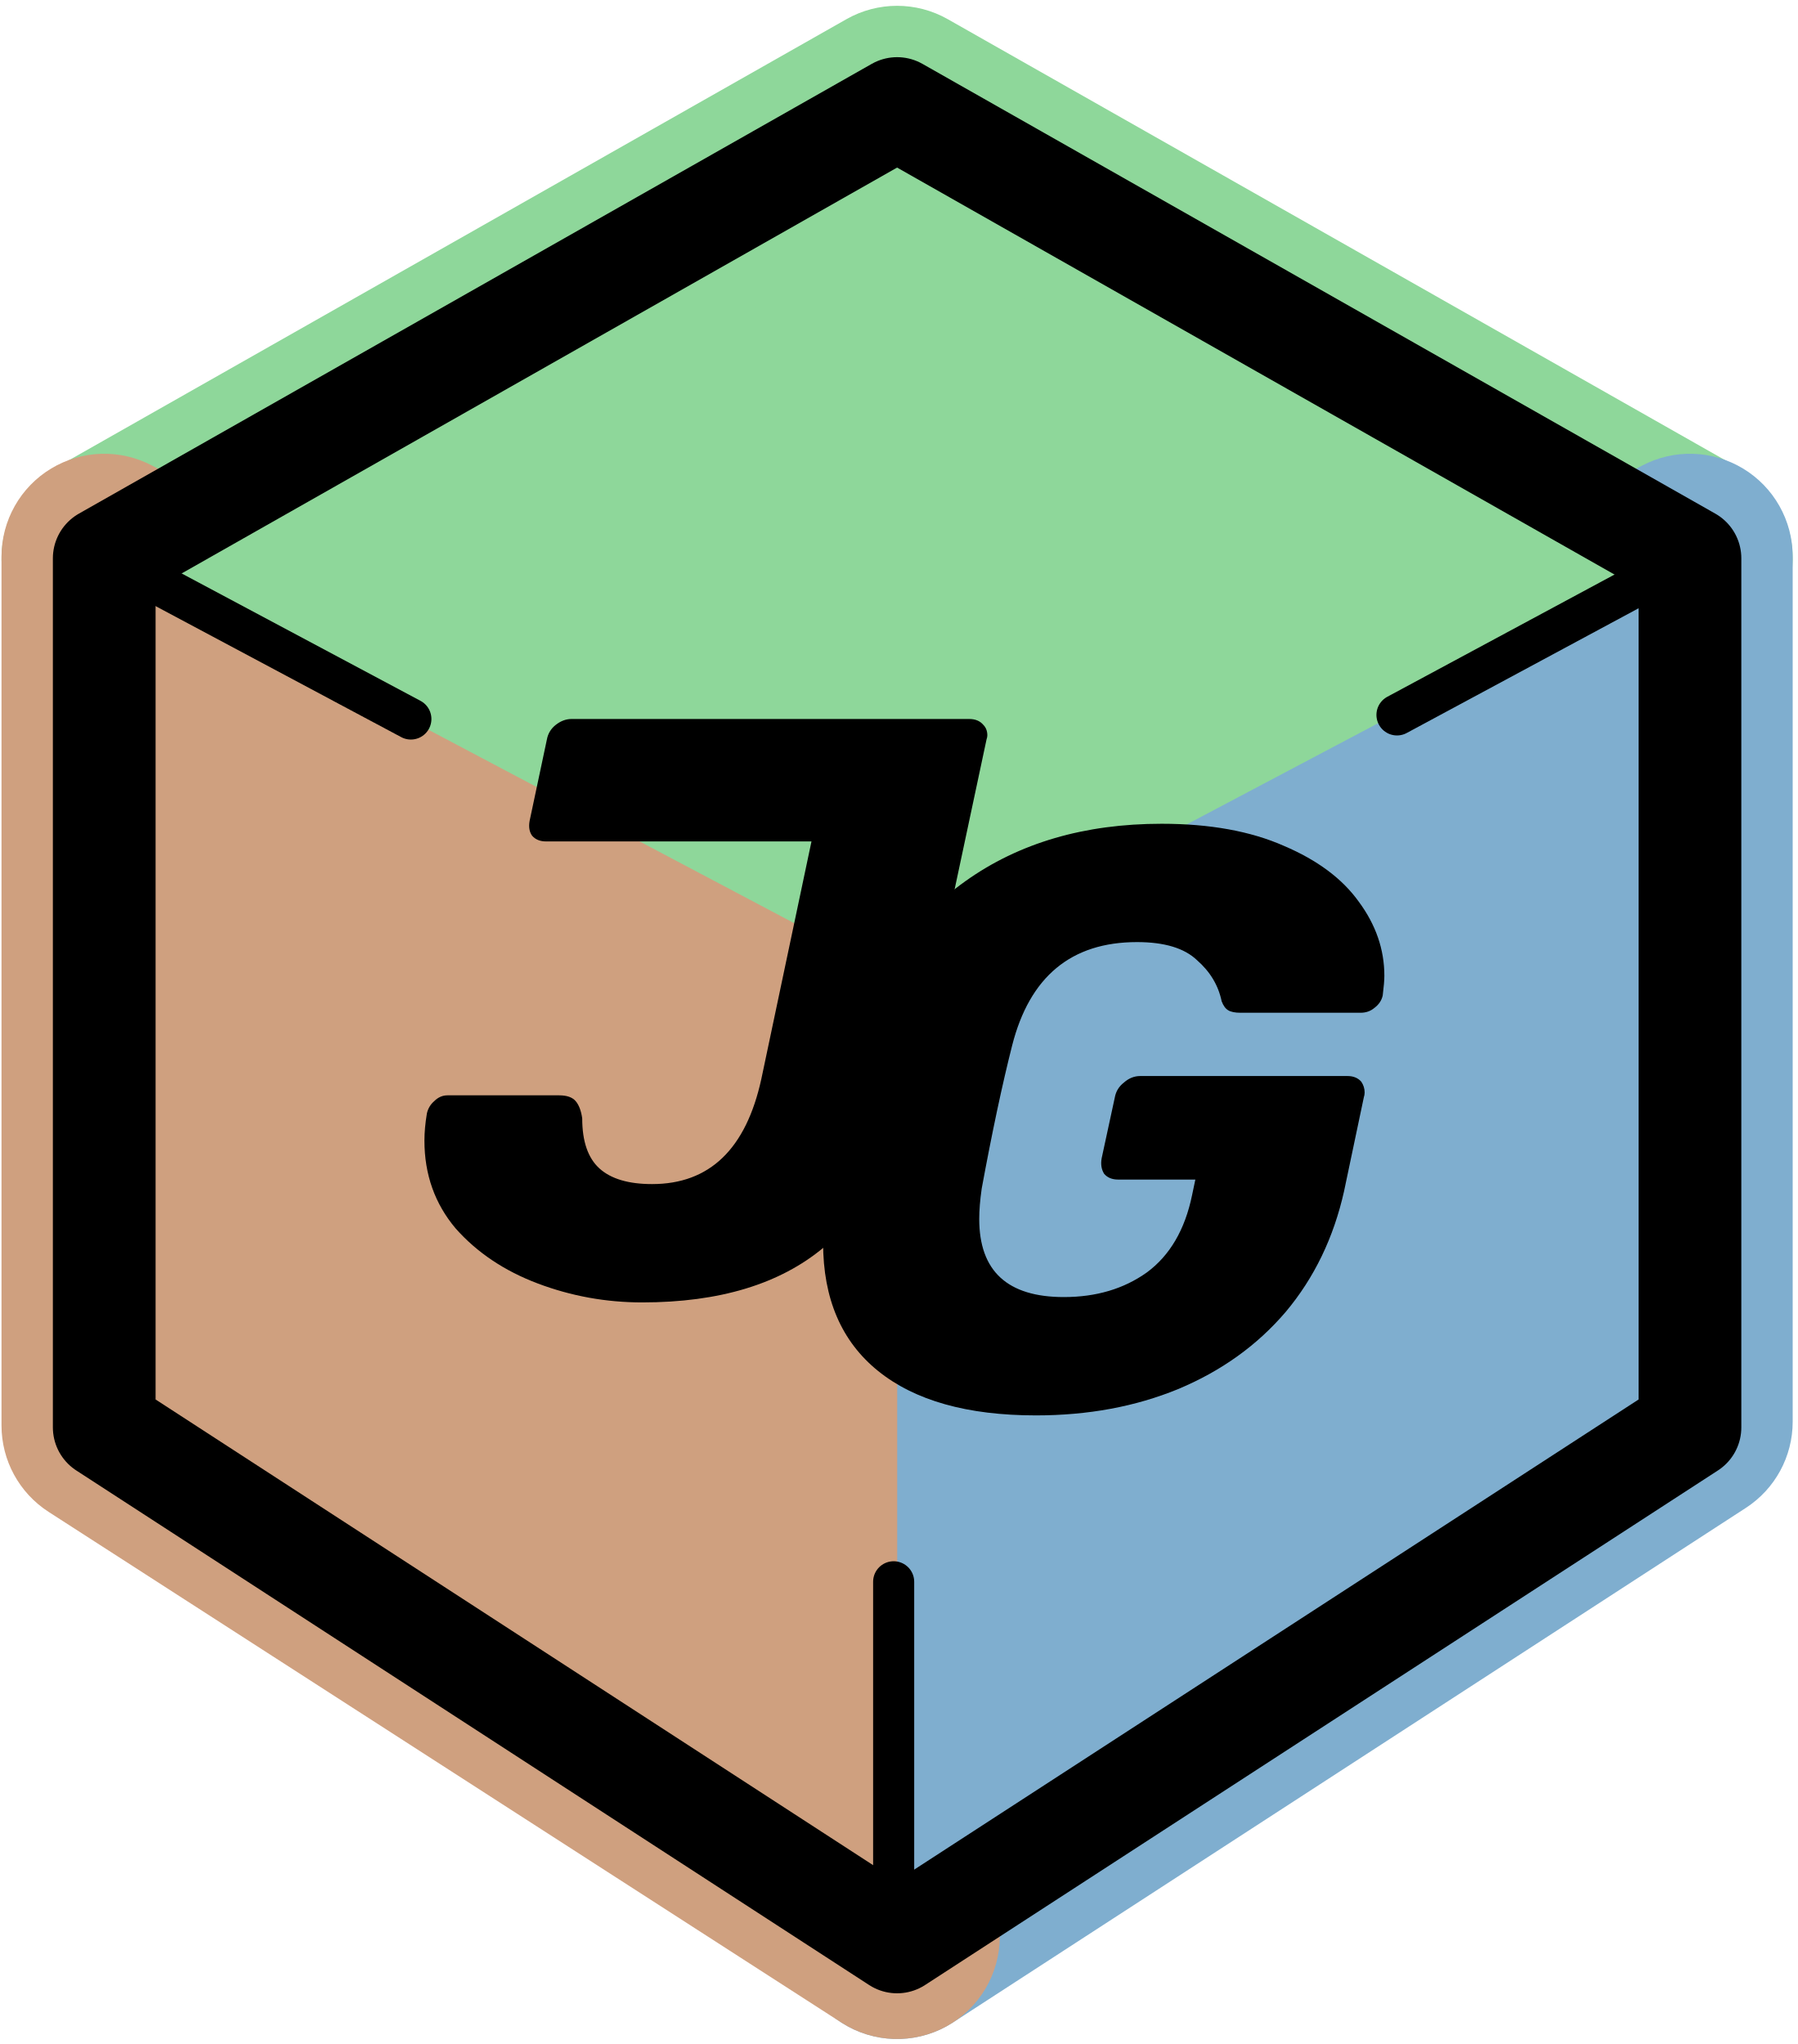
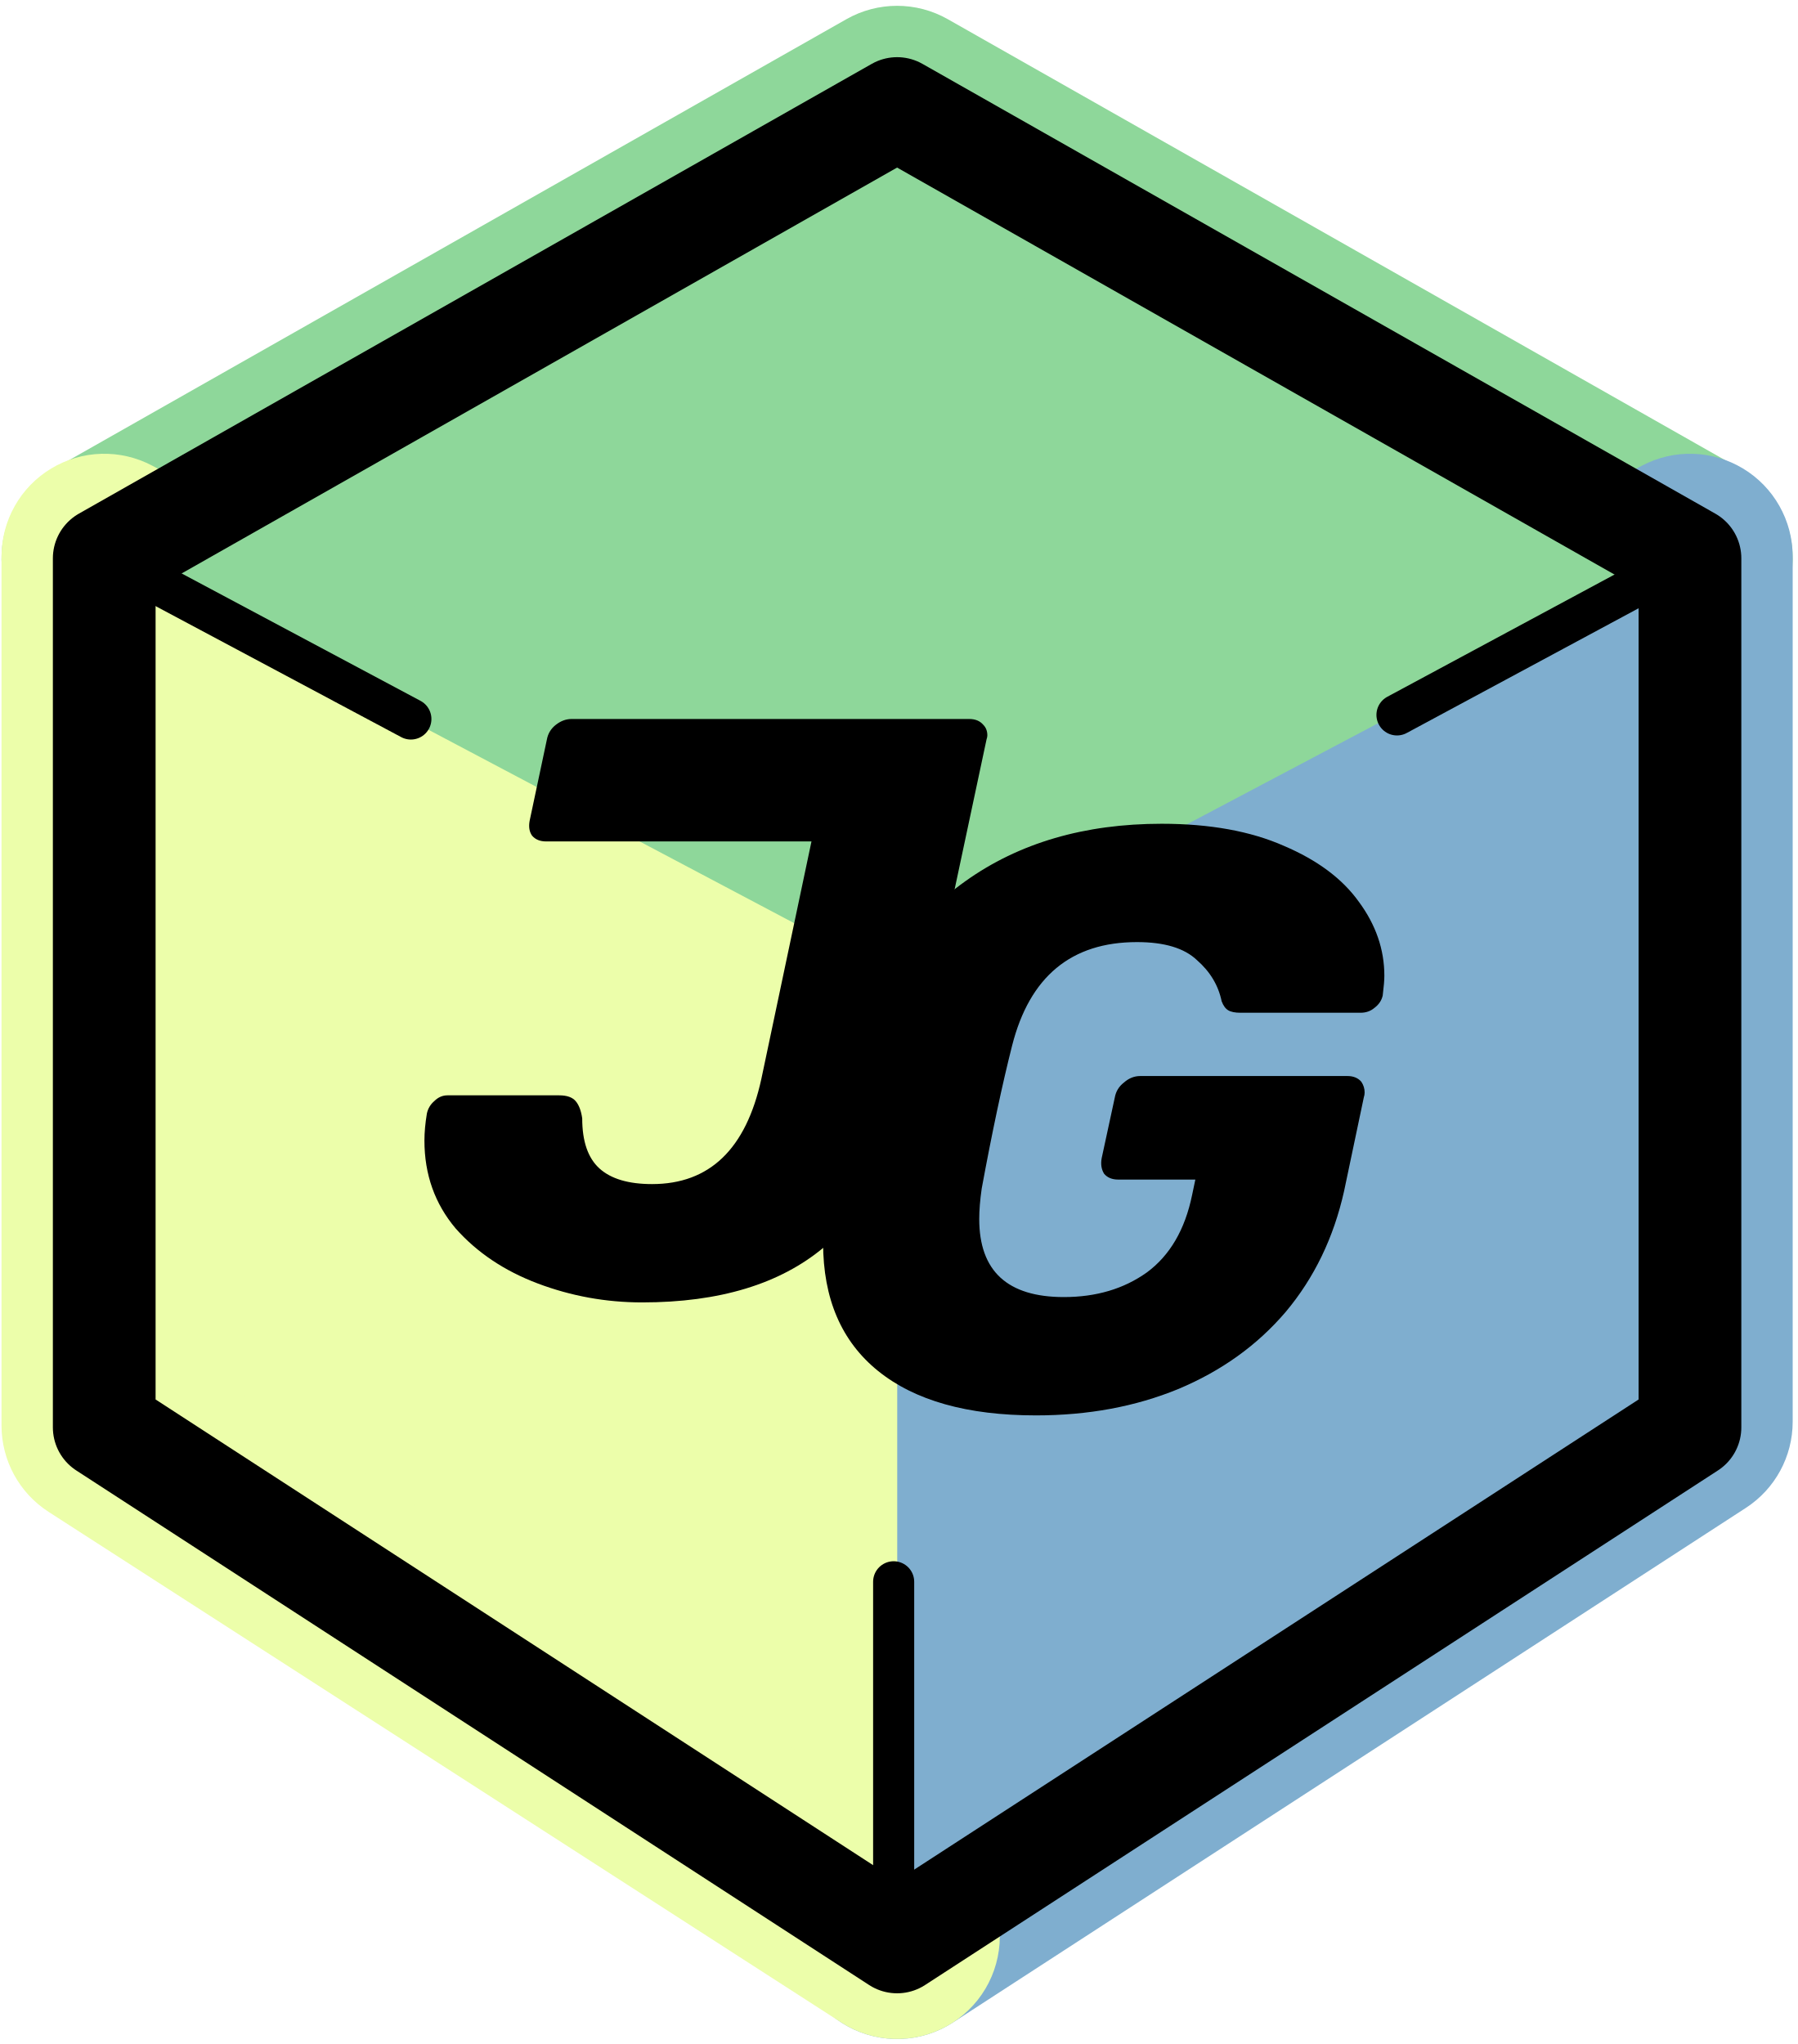
<svg xmlns="http://www.w3.org/2000/svg" width="175" height="199" viewBox="0 0 175 199" fill="none">
  <path d="M166.861 58.776C168.475 57.922 169.496 56.256 169.523 54.43C169.55 52.604 168.579 50.908 166.991 50.007L89.802 6.217C88.272 5.349 86.398 5.349 84.868 6.217L7.68 50.007C6.091 50.908 5.121 52.604 5.148 54.43C5.175 56.256 6.195 57.922 7.809 58.776L84.998 99.597C86.46 100.37 88.21 100.37 89.673 99.597L166.861 58.776Z" fill="#8ED79A" stroke="#8ED79A" stroke-width="10" stroke-linecap="round" stroke-linejoin="round" />
  <path d="M169.523 54.176C169.523 52.423 168.605 50.798 167.103 49.894C165.601 48.989 163.736 48.937 162.186 49.757L84.998 90.577C83.36 91.443 82.335 93.144 82.335 94.997L82.335 188.514C82.335 190.347 83.338 192.033 84.949 192.907C86.56 193.782 88.52 193.706 90.057 192.708L167.245 142.61C168.666 141.688 169.523 140.109 169.523 138.416L169.523 54.176Z" fill="#7FAECF" stroke="#7FAECF" stroke-width="10" stroke-linecap="round" stroke-linejoin="round" />
-   <path d="M92.335 94.997C92.335 93.144 91.311 91.443 89.673 90.577L12.485 49.757C10.935 48.937 9.069 48.989 7.567 49.894C6.065 50.798 5.147 52.423 5.147 54.176V138.787C5.147 140.486 6.01 142.069 7.439 142.99L84.627 192.717C86.166 193.708 88.123 193.779 89.729 192.903C91.336 192.027 92.335 190.344 92.335 188.514V94.997Z" fill="#CFA07F" stroke="#CFA07F" stroke-width="10" stroke-linecap="round" stroke-linejoin="round" />
+   <path d="M92.335 94.997C92.335 93.144 91.311 91.443 89.673 90.577L12.485 49.757C10.935 48.937 9.069 48.989 7.567 49.894C6.065 50.798 5.147 52.423 5.147 54.176V138.787C5.147 140.486 6.01 142.069 7.439 142.99L84.627 192.717C86.166 193.708 88.123 193.779 89.729 192.903C91.336 192.027 92.335 190.344 92.335 188.514V94.997Z" fill="rgba(236, 254, 170, 1)" stroke="rgba(236, 254, 170, 1)" stroke-width="10" stroke-linecap="round" stroke-linejoin="round" />
  <path d="M92.335 179.487L92.335 98.188L159.523 62.656L159.523 135.879L92.335 179.487Z" fill="#7FAECF" stroke="#7FAECF" stroke-width="10" stroke-linecap="round" stroke-linejoin="round" />
-   <path d="M15.147 62.656L82.335 98.188V179.524L15.147 136.239V62.656Z" fill="#CFA07F" stroke="#CFA07F" stroke-width="10" stroke-linecap="round" stroke-linejoin="round" />
+   <path d="M15.147 62.656L82.335 98.188V179.524L15.147 136.239V62.656Z" fill="rgba(236, 254, 170, 1)" stroke="rgba(236, 254, 170, 1)" stroke-width="10" stroke-linecap="round" stroke-linejoin="round" />
  <path d="M87.335 16.315L154.119 54.202L87.335 89.52L20.551 54.202L87.335 16.315Z" fill="#8ED79A" stroke="#8ED79A" stroke-width="10" stroke-linecap="round" stroke-linejoin="round" />
  <path d="M10.147 54.356L87.335 10.566L164.523 54.356V138.966L87.335 189.064L10.147 138.966V54.356Z" stroke="black" stroke-width="10" stroke-linecap="round" stroke-linejoin="round" />
  <path d="M62.52 126.8C59 126.8 55.614 126.187 52.36 124.96C49.107 123.733 46.44 121.947 44.36 119.6C42.334 117.2 41.32 114.347 41.32 111.04C41.32 110.24 41.4 109.36 41.56 108.4C41.667 107.92 41.907 107.52 42.28 107.2C42.654 106.827 43.08 106.64 43.56 106.64H54.44C55.187 106.64 55.72 106.827 56.04 107.2C56.36 107.573 56.574 108.133 56.68 108.88C56.68 111.12 57.24 112.747 58.36 113.76C59.48 114.773 61.187 115.28 63.48 115.28C69.08 115.28 72.627 111.867 74.12 105.04L79 81.92H53.16C52.574 81.92 52.12 81.733 51.8 81.36C51.534 80.987 51.454 80.507 51.56 79.92L53.24 72C53.347 71.413 53.64 70.933 54.12 70.56C54.6 70.187 55.107 70 55.64 70H94.36C94.947 70 95.4 70.187 95.72 70.56C95.987 70.827 96.12 71.173 96.12 71.6C96.12 71.707 96.094 71.84 96.04 72L88.92 105.44C87.427 112.533 84.52 117.867 80.2 121.44C75.934 125.013 70.04 126.8 62.52 126.8Z" fill="black" />
  <path d="M100.851 137.8C94.184 137.8 89.064 136.36 85.491 133.48C81.918 130.6 80.131 126.44 80.131 121C80.131 119.507 80.291 117.88 80.611 116.12C81.358 111.747 82.398 106.84 83.731 101.4C85.384 94.68 88.798 89.48 93.971 85.8C99.198 82.067 105.571 80.2 113.091 80.2C117.784 80.2 121.758 80.92 125.011 82.36C128.264 83.747 130.691 85.56 132.291 87.8C133.944 90.04 134.771 92.44 134.771 95C134.771 95.427 134.718 96.067 134.611 96.92C134.504 97.4 134.238 97.8 133.811 98.12C133.438 98.44 132.984 98.6 132.451 98.6H120.771C120.238 98.6 119.838 98.52 119.571 98.36C119.304 98.2 119.091 97.907 118.931 97.48C118.611 95.933 117.811 94.6 116.531 93.48C115.304 92.307 113.358 91.72 110.691 91.72C104.291 91.72 100.238 95.08 98.531 101.8C97.571 105.587 96.584 110.227 95.571 115.72C95.411 116.84 95.331 117.827 95.331 118.68C95.331 123.747 98.078 126.28 103.571 126.28C106.718 126.28 109.411 125.48 111.651 123.88C113.891 122.227 115.358 119.72 116.051 116.36L116.371 114.84H108.851C108.264 114.84 107.811 114.653 107.491 114.28C107.224 113.853 107.144 113.347 107.251 112.76L108.531 106.84C108.638 106.253 108.931 105.773 109.411 105.4C109.891 104.973 110.424 104.76 111.011 104.76H131.171C131.758 104.76 132.211 104.947 132.531 105.32C132.744 105.64 132.851 105.987 132.851 106.36C132.851 106.52 132.824 106.68 132.771 106.84L130.851 115.96C129.838 120.493 127.944 124.413 125.171 127.72C122.398 130.973 118.904 133.48 114.691 135.24C110.531 136.947 105.918 137.8 100.851 137.8Z" fill="black" />
  <path d="M87 189V154" stroke="black" stroke-width="4" stroke-linecap="round" />
  <path d="M136 69.602L165 54" stroke="black" stroke-width="4" stroke-linecap="round" />
  <path d="M40 70L10 54" stroke="black" stroke-width="4" stroke-linecap="round" />
</svg>
